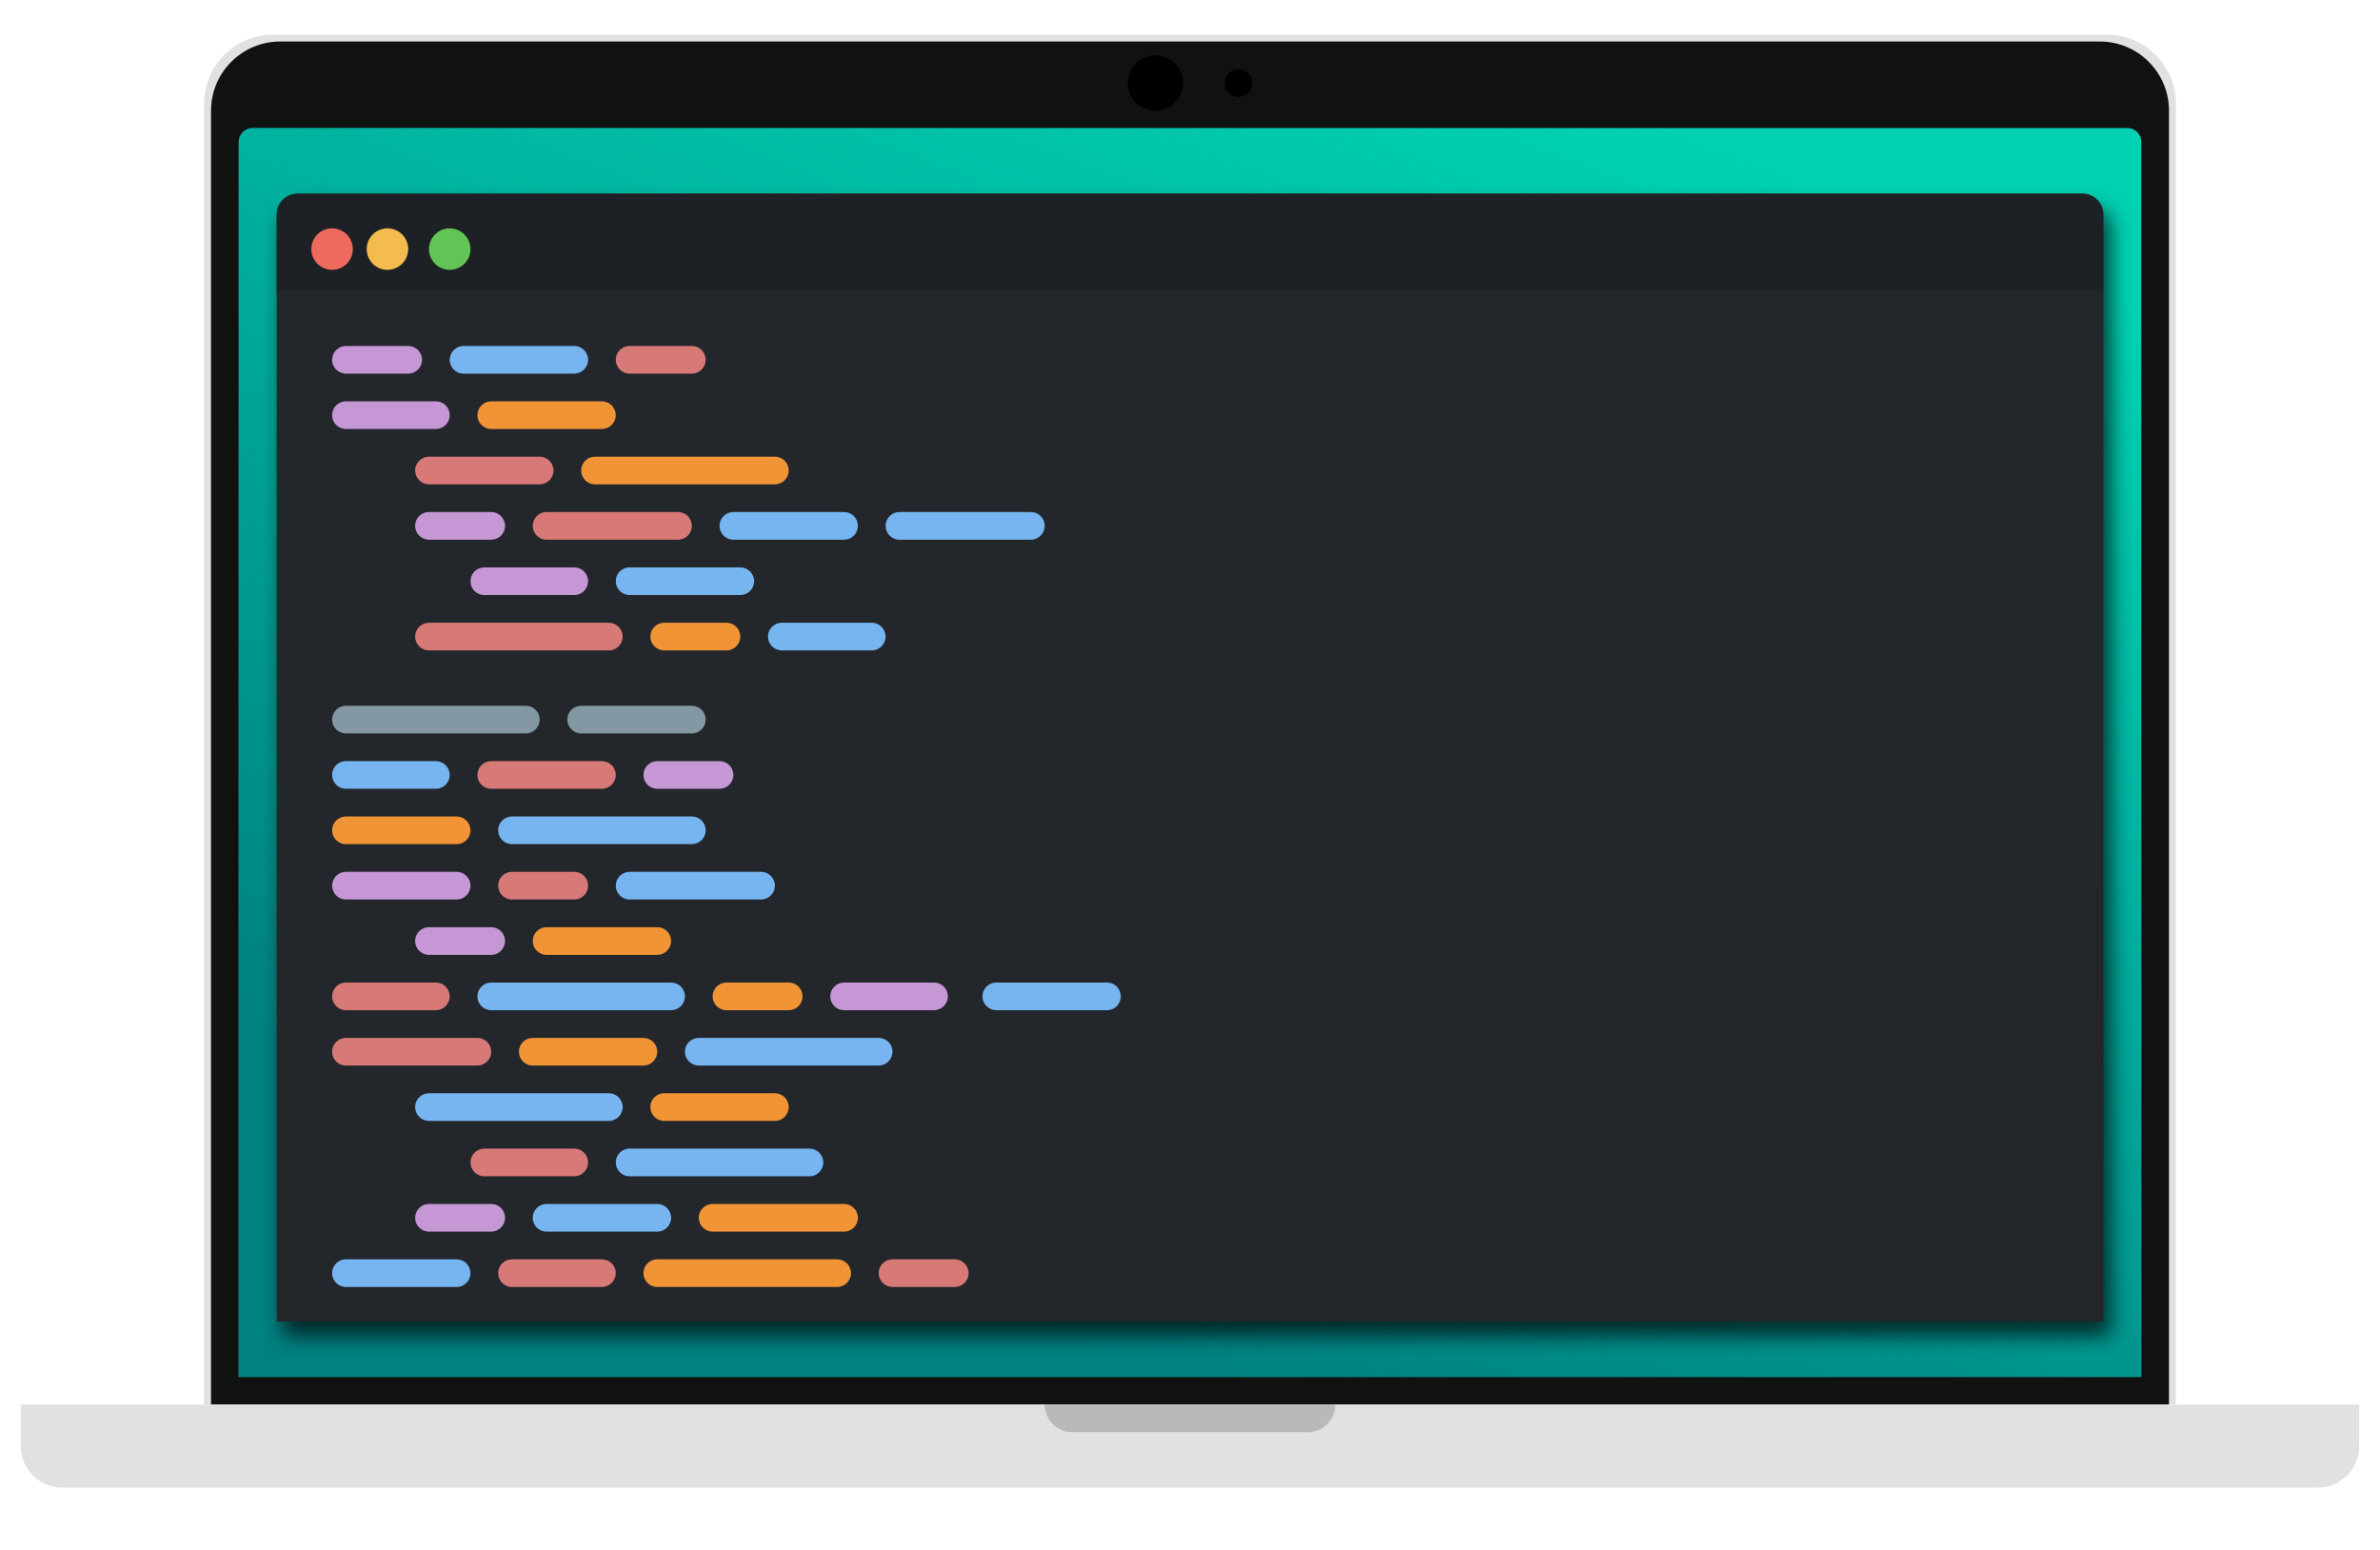
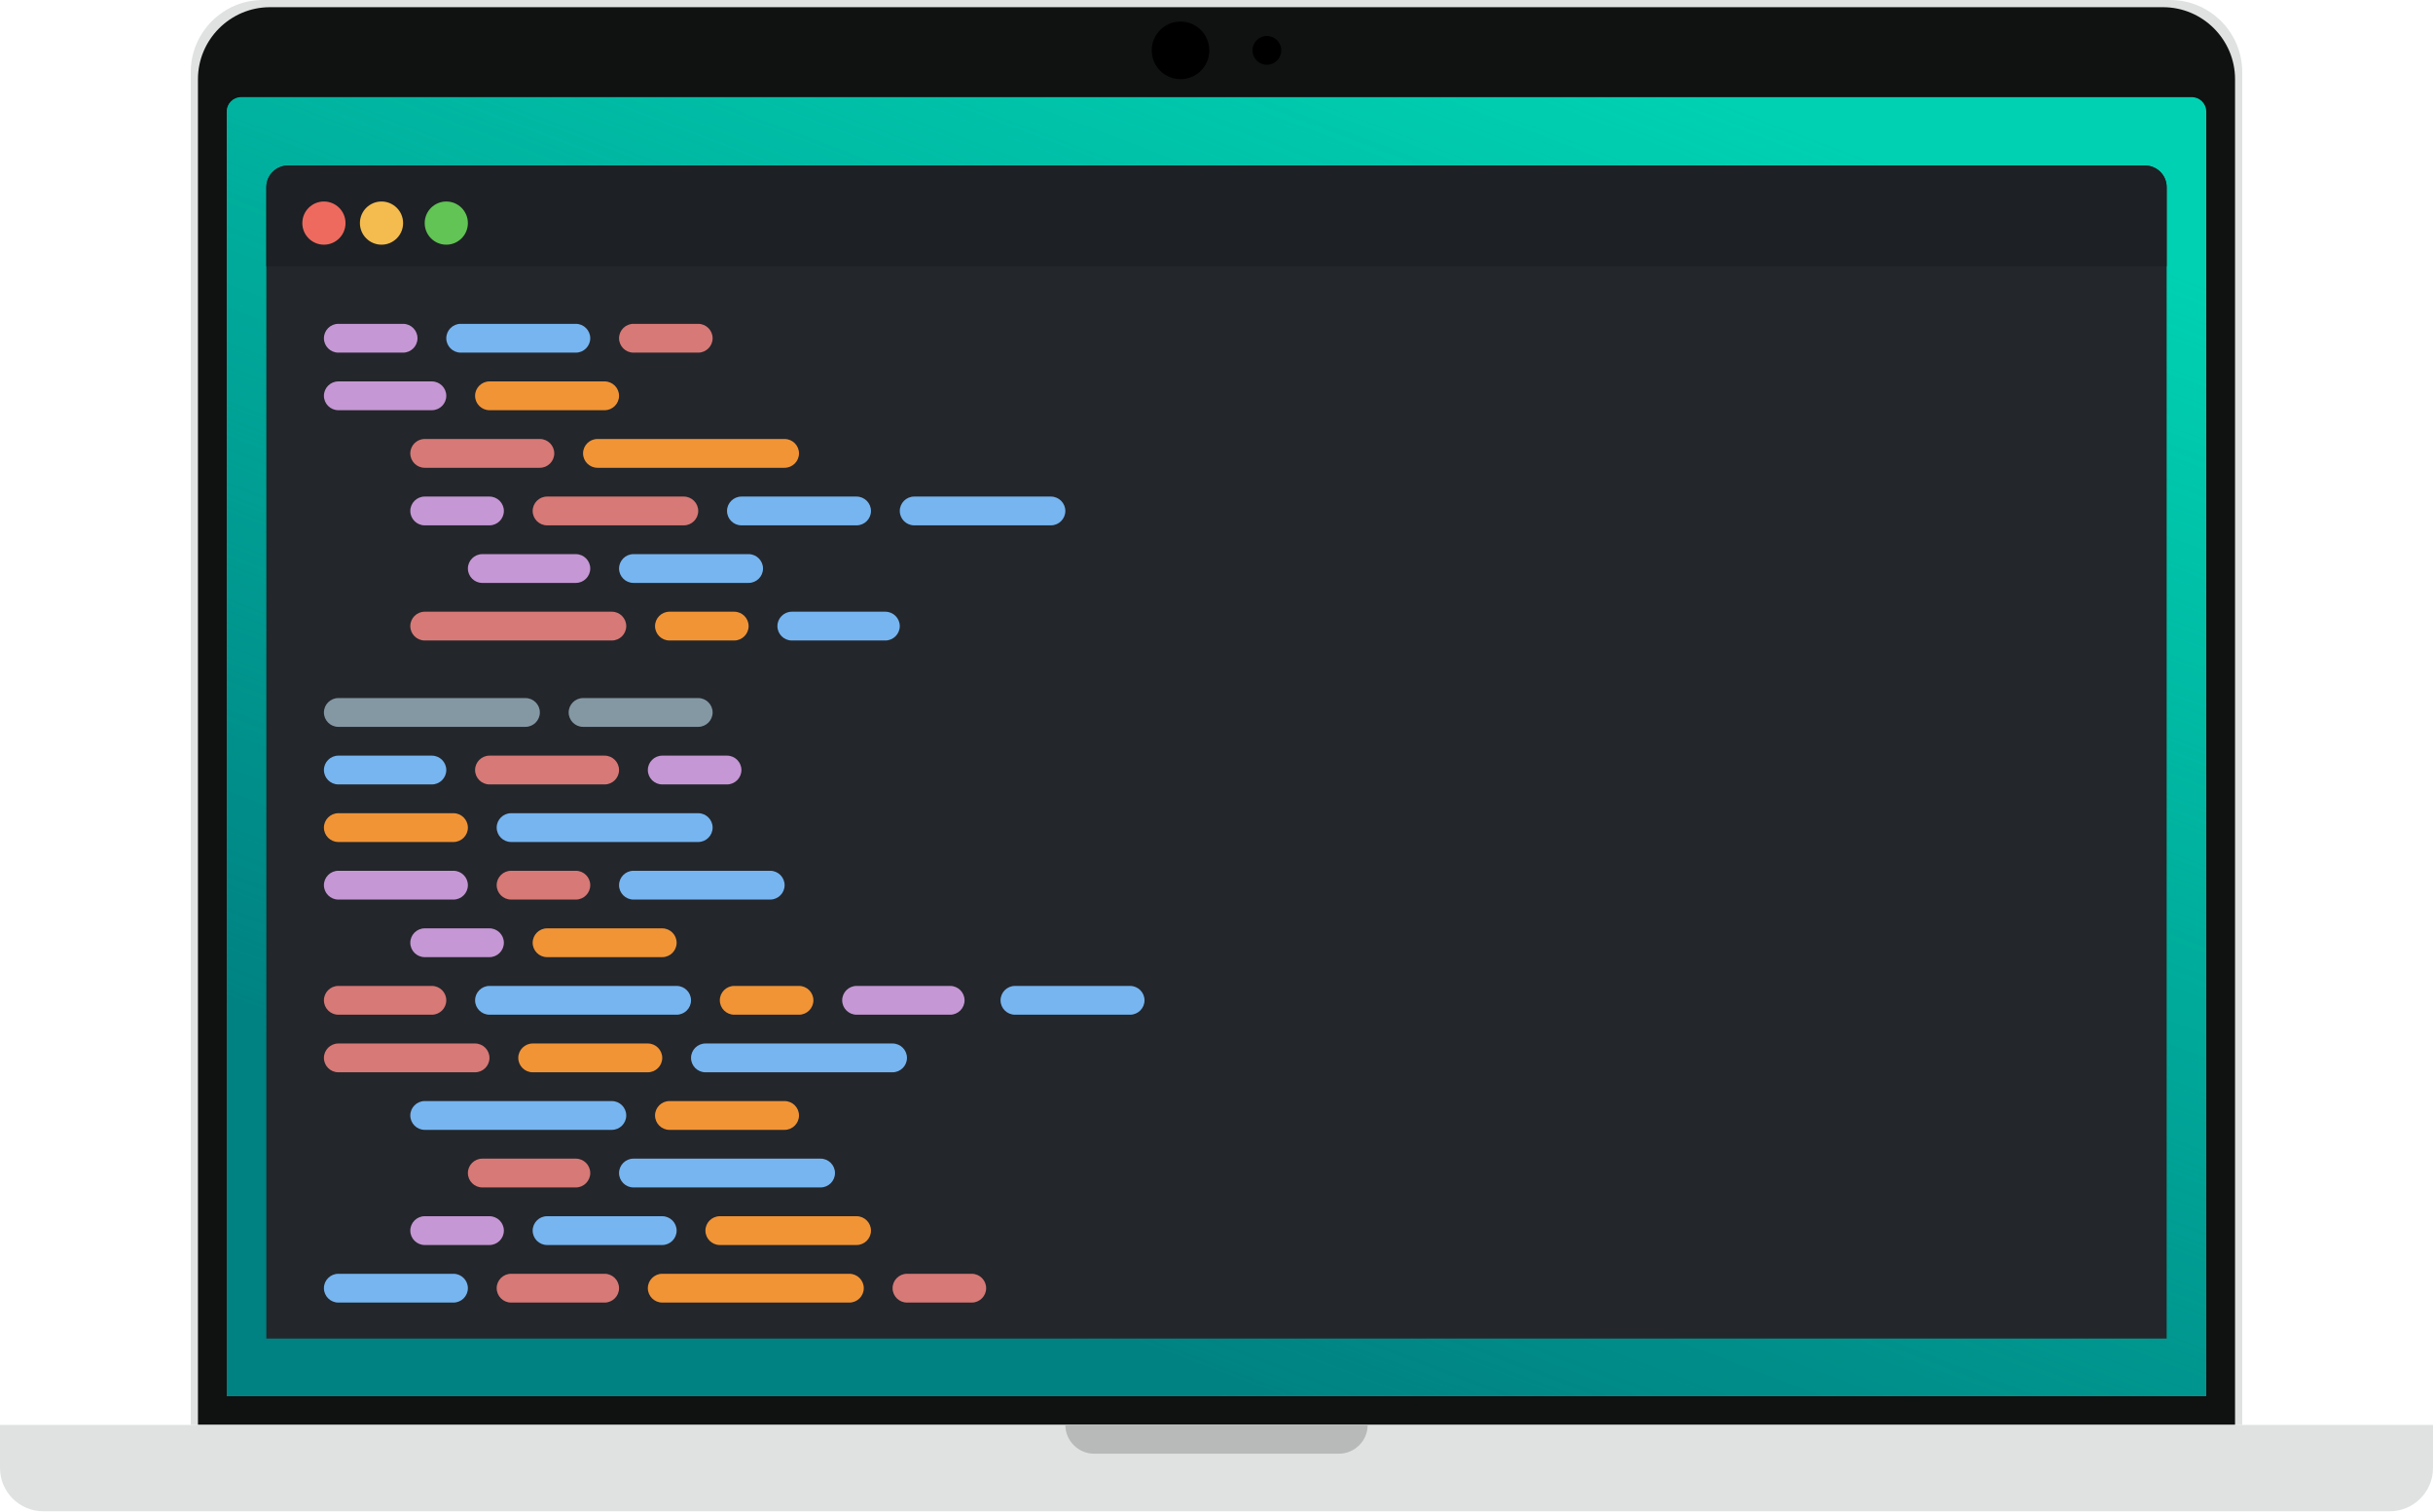
- <svg xmlns="http://www.w3.org/2000/svg" width="688" height="448" viewBox="0 0 688 448" fill="none">
-   <path d="M59 30C59 18.954 67.954 10 79 10H609C620.046 10 629 18.954 629 30V406H59V30Z" fill="#E0E2E2" />
-   <path d="M61 32C61 20.954 69.954 12 81 12H607C618.046 12 627 20.954 627 32V406H61V32Z" fill="#101111" />
-   <path d="M69 41C69 38.791 70.791 37 73 37H615C617.209 37 619 38.791 619 41V398H69V41Z" fill="#00D1B2" />
-   <path d="M69 41C69 38.791 70.791 37 73 37H615C617.209 37 619 38.791 619 41V398H69V41Z" fill="url(#paint0_linear)" />
-   <path d="M6 406H682V418C682 424.627 676.627 430 670 430H18C11.373 430 6 424.627 6 418V406Z" fill="#E0E2E2" />
-   <path d="M302 406H386V406C386 410.418 382.418 414 378 414H310C305.582 414 302 410.418 302 406V406Z" fill="#B8B9B9" />
-   <g filter="url(#filter0_d)">
-     <path d="M80 62C80 58.686 82.686 56 86 56H602C605.314 56 608 58.686 608 62V382H80V62Z" fill="#23262B" />
+ <svg xmlns="http://www.w3.org/2000/svg" version="1.1" id="Layer_1" x="0px" y="0px" viewBox="0 0 676 420" style="enable-background:new 0 0 676 420;" xml:space="preserve">
+   <style type="text/css">
+ 	.st0{fill:#E0E2E2;}
+ 	.st1{fill:#101111;}
+ 	.st2{fill:#00D1B2;}
+ 	.st3{fill:url(#SVGID_1_);}
+ 	.st4{fill:#B8B9B9;}
+ 	.st5{fill:#23262B;}
+ 	.st6{fill:#1D2024;}
+ 	.st7{fill:#EE6A5E;}
+ 	.st8{fill:#61C454;}
+ 	.st9{fill:#F4BC4E;}
+ 	.st10{fill:#F19436;}
+ 	.st11{fill:#D77976;}
+ 	.st12{fill:#76B5F0;}
+ 	.st13{fill:#C597D4;}
+ 	.st14{fill:#8498A4;}
+ </style>
+   <path class="st0" d="M53,20C53,9,62,0,73,0h530c11,0,20,9,20,20v376H53V20z" />
+   <path class="st1" d="M55,22c0-11,9-20,20-20h526c11,0,20,9,20,20v374H55V22z" />
+   <path class="st2" d="M63,31c0-2.2,1.8-4,4-4h542c2.2,0,4,1.8,4,4v357H63V31z" />
+   <linearGradient id="SVGID_1_" gradientUnits="userSpaceOnUse" x1="415.665" y1="425.518" x2="278.665" y2="64.518" gradientTransform="matrix(1 0 0 -1 0 430)">
+     <stop offset="0" style="stop-color:#008182;stop-opacity:0" />
+     <stop offset="1" style="stop-color:#008182" />
+   </linearGradient>
+   <path class="st3" d="M63,31c0-2.2,1.8-4,4-4h542c2.2,0,4,1.8,4,4v357H63V31z" />
+   <path class="st0" d="M0,396h676v12c0,6.6-5.4,12-12,12H12c-6.6,0-12-5.4-12-12V396z" />
+   <path class="st4" d="M296,396h84l0,0c0,4.4-3.6,8-8,8h-68C299.6,404,296,400.4,296,396L296,396z" />
+   <g>
+     <path class="st5" d="M74,52c0-3.3,2.7-6,6-6h516c3.3,0,6,2.7,6,6v320H74V52z" />
  </g>
-   <path d="M80 62C80 58.686 82.686 56 86 56H602C605.314 56 608 58.686 608 62V84H80V62Z" fill="#1D2024" />
-   <circle cx="96" cy="72" r="6" fill="#EE6A5E" />
-   <circle cx="130" cy="72" r="6" fill="#61C454" />
-   <circle cx="112" cy="72" r="6" fill="#F4BC4E" />
-   <path d="M188 184C188 181.791 189.791 180 192 180H210C212.209 180 214 181.791 214 184V184C214 186.209 212.209 188 210 188H192C189.791 188 188 186.209 188 184V184Z" fill="#F19436" />
-   <path d="M202 352C202 349.791 203.791 348 206 348H244C246.209 348 248 349.791 248 352V352C248 354.209 246.209 356 244 356H206C203.791 356 202 354.209 202 352V352Z" fill="#F19436" />
-   <path d="M188 320C188 317.791 189.791 316 192 316H224C226.209 316 228 317.791 228 320V320C228 322.209 226.209 324 224 324H192C189.791 324 188 322.209 188 320V320Z" fill="#F19436" />
-   <path d="M186 368C186 365.791 187.791 364 190 364H242C244.209 364 246 365.791 246 368V368C246 370.209 244.209 372 242 372H190C187.791 372 186 370.209 186 368V368Z" fill="#F19436" />
-   <path d="M154 272C154 269.791 155.791 268 158 268H190C192.209 268 194 269.791 194 272V272C194 274.209 192.209 276 190 276H158C155.791 276 154 274.209 154 272V272Z" fill="#F19436" />
-   <path d="M96 240C96 237.791 97.791 236 100 236H132C134.209 236 136 237.791 136 240V240C136 242.209 134.209 244 132 244H100C97.791 244 96 242.209 96 240V240Z" fill="#F19436" />
-   <path d="M168 136C168 133.791 169.791 132 172 132H224C226.209 132 228 133.791 228 136V136C228 138.209 226.209 140 224 140H172C169.791 140 168 138.209 168 136V136Z" fill="#F19436" />
-   <path d="M138 120C138 117.791 139.791 116 142 116H174C176.209 116 178 117.791 178 120V120C178 122.209 176.209 124 174 124H142C139.791 124 138 122.209 138 120V120Z" fill="#F19436" />
-   <path d="M150 304C150 301.791 151.791 300 154 300H186C188.209 300 190 301.791 190 304V304C190 306.209 188.209 308 186 308H154C151.791 308 150 306.209 150 304V304Z" fill="#F19436" />
-   <path d="M206 288C206 285.791 207.791 284 210 284H228C230.209 284 232 285.791 232 288V288C232 290.209 230.209 292 228 292H210C207.791 292 206 290.209 206 288V288Z" fill="#F19436" />
-   <path d="M96 288C96 285.791 97.791 284 100 284H126C128.209 284 130 285.791 130 288V288C130 290.209 128.209 292 126 292H100C97.791 292 96 290.209 96 288V288Z" fill="#D77976" />
-   <path d="M96 304C96 301.791 97.791 300 100 300H138C140.209 300 142 301.791 142 304V304C142 306.209 140.209 308 138 308H100C97.791 308 96 306.209 96 304V304Z" fill="#D77976" />
-   <path d="M136 336C136 333.791 137.791 332 140 332H166C168.209 332 170 333.791 170 336V336C170 338.209 168.209 340 166 340H140C137.791 340 136 338.209 136 336V336Z" fill="#D77976" />
-   <path d="M138 224C138 221.791 139.791 220 142 220H174C176.209 220 178 221.791 178 224V224C178 226.209 176.209 228 174 228H142C139.791 228 138 226.209 138 224V224Z" fill="#D77976" />
-   <path d="M144 368C144 365.791 145.791 364 148 364H174C176.209 364 178 365.791 178 368V368C178 370.209 176.209 372 174 372H148C145.791 372 144 370.209 144 368V368Z" fill="#D77976" />
-   <path d="M254 368C254 365.791 255.791 364 258 364H276C278.209 364 280 365.791 280 368V368C280 370.209 278.209 372 276 372H258C255.791 372 254 370.209 254 368V368Z" fill="#D77976" />
-   <rect x="178" y="252" width="46" height="8" rx="4" fill="#76B5F0" />
-   <rect x="198" y="300" width="60" height="8" rx="4" fill="#76B5F0" />
-   <rect x="96" y="220" width="34" height="8" rx="4" fill="#76B5F0" />
-   <rect x="138" y="284" width="60" height="8" rx="4" fill="#76B5F0" />
-   <rect x="120" y="316" width="60" height="8" rx="4" fill="#76B5F0" />
-   <rect x="178" y="332" width="60" height="8" rx="4" fill="#76B5F0" />
-   <rect x="284" y="284" width="40" height="8" rx="4" fill="#76B5F0" />
-   <rect x="96" y="364" width="40" height="8" rx="4" fill="#76B5F0" />
-   <rect x="154" y="348" width="40" height="8" rx="4" fill="#76B5F0" />
-   <rect x="144" y="236" width="60" height="8" rx="4" fill="#76B5F0" />
-   <rect x="96" y="100" width="26" height="8" rx="4" fill="#C597D4" />
-   <path d="M178 104C178 101.791 179.791 100 182 100H200C202.209 100 204 101.791 204 104V104C204 106.209 202.209 108 200 108H182C179.791 108 178 106.209 178 104V104Z" fill="#D77976" />
-   <path d="M120 184C120 181.791 121.791 180 124 180H176C178.209 180 180 181.791 180 184V184C180 186.209 178.209 188 176 188H124C121.791 188 120 186.209 120 184V184Z" fill="#D77976" />
-   <path d="M154 152C154 149.791 155.791 148 158 148H196C198.209 148 200 149.791 200 152V152C200 154.209 198.209 156 196 156H158C155.791 156 154 154.209 154 152V152Z" fill="#D77976" />
-   <path d="M120 136C120 133.791 121.791 132 124 132H156C158.209 132 160 133.791 160 136V136C160 138.209 158.209 140 156 140H124C121.791 140 120 138.209 120 136V136Z" fill="#D77976" />
-   <path d="M144 256C144 253.791 145.791 252 148 252H166C168.209 252 170 253.791 170 256V256C170 258.209 168.209 260 166 260H148C145.791 260 144 258.209 144 256V256Z" fill="#D77976" />
-   <rect x="130" y="100" width="40" height="8" rx="4" fill="#76B5F0" />
-   <rect x="96" y="204" width="60" height="8" rx="4" fill="#8498A4" />
-   <rect x="164" y="204" width="40" height="8" rx="4" fill="#8498A4" />
-   <rect x="222" y="180" width="34" height="8" rx="4" fill="#76B5F0" />
-   <rect x="256" y="148" width="46" height="8" rx="4" fill="#76B5F0" />
-   <rect x="208" y="148" width="40" height="8" rx="4" fill="#76B5F0" />
-   <rect x="178" y="164" width="40" height="8" rx="4" fill="#76B5F0" />
-   <rect x="120" y="148" width="26" height="8" rx="4" fill="#C597D4" />
-   <rect x="136" y="164" width="34" height="8" rx="4" fill="#C597D4" />
-   <rect x="240" y="284" width="34" height="8" rx="4" fill="#C597D4" />
-   <rect x="120" y="348" width="26" height="8" rx="4" fill="#C597D4" />
-   <rect x="186" y="220" width="26" height="8" rx="4" fill="#C597D4" />
-   <rect x="120" y="268" width="26" height="8" rx="4" fill="#C597D4" />
-   <rect x="96" y="252" width="40" height="8" rx="4" fill="#C597D4" />
-   <rect x="96" y="116" width="34" height="8" rx="4" fill="#C597D4" />
-   <circle cx="334" cy="24" r="8" fill="black" />
-   <circle cx="358" cy="24" r="4" fill="black" />
-   <defs>
-     <filter id="filter0_d" x="76" y="54" width="540" height="338" filterUnits="userSpaceOnUse" color-interpolation-filters="sRGB">
-       <feFlood flood-opacity="0" result="BackgroundImageFix" />
-       <feColorMatrix in="SourceAlpha" type="matrix" values="0 0 0 0 0 0 0 0 0 0 0 0 0 0 0 0 0 0 127 0" />
-       <feOffset dx="2" dy="4" />
-       <feGaussianBlur stdDeviation="3" />
-       <feColorMatrix type="matrix" values="0 0 0 0 0 0 0 0 0 0 0 0 0 0 0 0 0 0 0.7 0" />
-       <feBlend mode="normal" in2="BackgroundImageFix" result="effect1_dropShadow" />
-       <feBlend mode="normal" in="SourceGraphic" in2="effect1_dropShadow" result="shape" />
-     </filter>
-     <linearGradient id="paint0_linear" x1="481" y1="37" x2="344" y2="398" gradientUnits="userSpaceOnUse">
-       <stop stop-color="#008182" stop-opacity="0" />
-       <stop offset="1" stop-color="#008182" />
-     </linearGradient>
-   </defs>
+   <path class="st6" d="M74,52c0-3.3,2.7-6,6-6h516c3.3,0,6,2.7,6,6v22H74V52z" />
+   <circle class="st7" cx="90" cy="62" r="6" />
+   <circle class="st8" cx="124" cy="62" r="6" />
+   <circle class="st9" cx="106" cy="62" r="6" />
+   <path class="st10" d="M182,174c0-2.2,1.8-4,4-4h18c2.2,0,4,1.8,4,4l0,0c0,2.2-1.8,4-4,4h-18C183.8,178,182,176.2,182,174L182,174z" />
+   <path class="st10" d="M196,342c0-2.2,1.8-4,4-4h38c2.2,0,4,1.8,4,4l0,0c0,2.2-1.8,4-4,4h-38C197.8,346,196,344.2,196,342L196,342z" />
+   <path class="st10" d="M182,310c0-2.2,1.8-4,4-4h32c2.2,0,4,1.8,4,4l0,0c0,2.2-1.8,4-4,4h-32C183.8,314,182,312.2,182,310L182,310z" />
+   <path class="st10" d="M180,358c0-2.2,1.8-4,4-4h52c2.2,0,4,1.8,4,4l0,0c0,2.2-1.8,4-4,4h-52C181.8,362,180,360.2,180,358L180,358z" />
+   <path class="st10" d="M148,262c0-2.2,1.8-4,4-4h32c2.2,0,4,1.8,4,4l0,0c0,2.2-1.8,4-4,4h-32C149.8,266,148,264.2,148,262L148,262z" />
+   <path class="st10" d="M90,230c0-2.2,1.8-4,4-4h32c2.2,0,4,1.8,4,4l0,0c0,2.2-1.8,4-4,4H94C91.8,234,90,232.2,90,230L90,230z" />
+   <path class="st10" d="M162,126c0-2.2,1.8-4,4-4h52c2.2,0,4,1.8,4,4l0,0c0,2.2-1.8,4-4,4h-52C163.8,130,162,128.2,162,126L162,126z" />
+   <path class="st10" d="M132,110c0-2.2,1.8-4,4-4h32c2.2,0,4,1.8,4,4l0,0c0,2.2-1.8,4-4,4h-32C133.8,114,132,112.2,132,110L132,110z" />
+   <path class="st10" d="M144,294c0-2.2,1.8-4,4-4h32c2.2,0,4,1.8,4,4l0,0c0,2.2-1.8,4-4,4h-32C145.8,298,144,296.2,144,294L144,294z" />
+   <path class="st10" d="M200,278c0-2.2,1.8-4,4-4h18c2.2,0,4,1.8,4,4l0,0c0,2.2-1.8,4-4,4h-18C201.8,282,200,280.2,200,278L200,278z" />
+   <path class="st11" d="M90,278c0-2.2,1.8-4,4-4h26c2.2,0,4,1.8,4,4l0,0c0,2.2-1.8,4-4,4H94C91.8,282,90,280.2,90,278L90,278z" />
+   <path class="st11" d="M90,294c0-2.2,1.8-4,4-4h38c2.2,0,4,1.8,4,4l0,0c0,2.2-1.8,4-4,4H94C91.8,298,90,296.2,90,294L90,294z" />
+   <path class="st11" d="M130,326c0-2.2,1.8-4,4-4h26c2.2,0,4,1.8,4,4l0,0c0,2.2-1.8,4-4,4h-26C131.8,330,130,328.2,130,326L130,326z" />
+   <path class="st11" d="M132,214c0-2.2,1.8-4,4-4h32c2.2,0,4,1.8,4,4l0,0c0,2.2-1.8,4-4,4h-32C133.8,218,132,216.2,132,214L132,214z" />
+   <path class="st11" d="M138,358c0-2.2,1.8-4,4-4h26c2.2,0,4,1.8,4,4l0,0c0,2.2-1.8,4-4,4h-26C139.8,362,138,360.2,138,358L138,358z" />
+   <path class="st11" d="M248,358c0-2.2,1.8-4,4-4h18c2.2,0,4,1.8,4,4l0,0c0,2.2-1.8,4-4,4h-18C249.8,362,248,360.2,248,358L248,358z" />
+   <path class="st12" d="M176,242h38c2.2,0,4,1.8,4,4l0,0c0,2.2-1.8,4-4,4h-38c-2.2,0-4-1.8-4-4l0,0C172,243.8,173.8,242,176,242z" />
+   <path class="st12" d="M196,290h52c2.2,0,4,1.8,4,4l0,0c0,2.2-1.8,4-4,4h-52c-2.2,0-4-1.8-4-4l0,0C192,291.8,193.8,290,196,290z" />
+   <path class="st12" d="M94,210h26c2.2,0,4,1.8,4,4l0,0c0,2.2-1.8,4-4,4H94c-2.2,0-4-1.8-4-4l0,0C90,211.8,91.8,210,94,210z" />
+   <path class="st12" d="M136,274h52c2.2,0,4,1.8,4,4l0,0c0,2.2-1.8,4-4,4h-52c-2.2,0-4-1.8-4-4l0,0C132,275.8,133.8,274,136,274z" />
+   <path class="st12" d="M118,306h52c2.2,0,4,1.8,4,4l0,0c0,2.2-1.8,4-4,4h-52c-2.2,0-4-1.8-4-4l0,0C114,307.8,115.8,306,118,306z" />
+   <path class="st12" d="M176,322h52c2.2,0,4,1.8,4,4l0,0c0,2.2-1.8,4-4,4h-52c-2.2,0-4-1.8-4-4l0,0C172,323.8,173.8,322,176,322z" />
+   <path class="st12" d="M282,274h32c2.2,0,4,1.8,4,4l0,0c0,2.2-1.8,4-4,4h-32c-2.2,0-4-1.8-4-4l0,0C278,275.8,279.8,274,282,274z" />
+   <path class="st12" d="M94,354h32c2.2,0,4,1.8,4,4l0,0c0,2.2-1.8,4-4,4H94c-2.2,0-4-1.8-4-4l0,0C90,355.8,91.8,354,94,354z" />
+   <path class="st12" d="M152,338h32c2.2,0,4,1.8,4,4l0,0c0,2.2-1.8,4-4,4h-32c-2.2,0-4-1.8-4-4l0,0C148,339.8,149.8,338,152,338z" />
+   <path class="st12" d="M142,226h52c2.2,0,4,1.8,4,4l0,0c0,2.2-1.8,4-4,4h-52c-2.2,0-4-1.8-4-4l0,0C138,227.8,139.8,226,142,226z" />
+   <path class="st13" d="M94,90h18c2.2,0,4,1.8,4,4l0,0c0,2.2-1.8,4-4,4H94c-2.2,0-4-1.8-4-4l0,0C90,91.8,91.8,90,94,90z" />
+   <path class="st11" d="M172,94c0-2.2,1.8-4,4-4h18c2.2,0,4,1.8,4,4l0,0c0,2.2-1.8,4-4,4h-18C173.8,98,172,96.2,172,94L172,94z" />
+   <path class="st11" d="M114,174c0-2.2,1.8-4,4-4h52c2.2,0,4,1.8,4,4l0,0c0,2.2-1.8,4-4,4h-52C115.8,178,114,176.2,114,174L114,174z" />
+   <path class="st11" d="M148,142c0-2.2,1.8-4,4-4h38c2.2,0,4,1.8,4,4l0,0c0,2.2-1.8,4-4,4h-38C149.8,146,148,144.2,148,142L148,142z" />
+   <path class="st11" d="M114,126c0-2.2,1.8-4,4-4h32c2.2,0,4,1.8,4,4l0,0c0,2.2-1.8,4-4,4h-32C115.8,130,114,128.2,114,126L114,126z" />
+   <path class="st11" d="M138,246c0-2.2,1.8-4,4-4h18c2.2,0,4,1.8,4,4l0,0c0,2.2-1.8,4-4,4h-18C139.8,250,138,248.2,138,246L138,246z" />
+   <path class="st12" d="M128,90h32c2.2,0,4,1.8,4,4l0,0c0,2.2-1.8,4-4,4h-32c-2.2,0-4-1.8-4-4l0,0C124,91.8,125.8,90,128,90z" />
+   <path class="st14" d="M94,194h52c2.2,0,4,1.8,4,4l0,0c0,2.2-1.8,4-4,4H94c-2.2,0-4-1.8-4-4l0,0C90,195.8,91.8,194,94,194z" />
+   <path class="st14" d="M162,194h32c2.2,0,4,1.8,4,4l0,0c0,2.2-1.8,4-4,4h-32c-2.2,0-4-1.8-4-4l0,0C158,195.8,159.8,194,162,194z" />
+   <path class="st12" d="M220,170h26c2.2,0,4,1.8,4,4l0,0c0,2.2-1.8,4-4,4h-26c-2.2,0-4-1.8-4-4l0,0C216,171.8,217.8,170,220,170z" />
+   <path class="st12" d="M254,138h38c2.2,0,4,1.8,4,4l0,0c0,2.2-1.8,4-4,4h-38c-2.2,0-4-1.8-4-4l0,0C250,139.8,251.8,138,254,138z" />
+   <path class="st12" d="M206,138h32c2.2,0,4,1.8,4,4l0,0c0,2.2-1.8,4-4,4h-32c-2.2,0-4-1.8-4-4l0,0C202,139.8,203.8,138,206,138z" />
+   <path class="st12" d="M176,154h32c2.2,0,4,1.8,4,4l0,0c0,2.2-1.8,4-4,4h-32c-2.2,0-4-1.8-4-4l0,0C172,155.8,173.8,154,176,154z" />
+   <path class="st13" d="M118,138h18c2.2,0,4,1.8,4,4l0,0c0,2.2-1.8,4-4,4h-18c-2.2,0-4-1.8-4-4l0,0C114,139.8,115.8,138,118,138z" />
+   <path class="st13" d="M134,154h26c2.2,0,4,1.8,4,4l0,0c0,2.2-1.8,4-4,4h-26c-2.2,0-4-1.8-4-4l0,0C130,155.8,131.8,154,134,154z" />
+   <path class="st13" d="M238,274h26c2.2,0,4,1.8,4,4l0,0c0,2.2-1.8,4-4,4h-26c-2.2,0-4-1.8-4-4l0,0C234,275.8,235.8,274,238,274z" />
+   <path class="st13" d="M118,338h18c2.2,0,4,1.8,4,4l0,0c0,2.2-1.8,4-4,4h-18c-2.2,0-4-1.8-4-4l0,0C114,339.8,115.8,338,118,338z" />
+   <path class="st13" d="M184,210h18c2.2,0,4,1.8,4,4l0,0c0,2.2-1.8,4-4,4h-18c-2.2,0-4-1.8-4-4l0,0C180,211.8,181.8,210,184,210z" />
+   <path class="st13" d="M118,258h18c2.2,0,4,1.8,4,4l0,0c0,2.2-1.8,4-4,4h-18c-2.2,0-4-1.8-4-4l0,0C114,259.8,115.8,258,118,258z" />
+   <path class="st13" d="M94,242h32c2.2,0,4,1.8,4,4l0,0c0,2.2-1.8,4-4,4H94c-2.2,0-4-1.8-4-4l0,0C90,243.8,91.8,242,94,242z" />
+   <path class="st13" d="M94,106h26c2.2,0,4,1.8,4,4l0,0c0,2.2-1.8,4-4,4H94c-2.2,0-4-1.8-4-4l0,0C90,107.8,91.8,106,94,106z" />
+   <circle cx="328" cy="14" r="8" />
+   <circle cx="352" cy="14" r="4" />
</svg>
